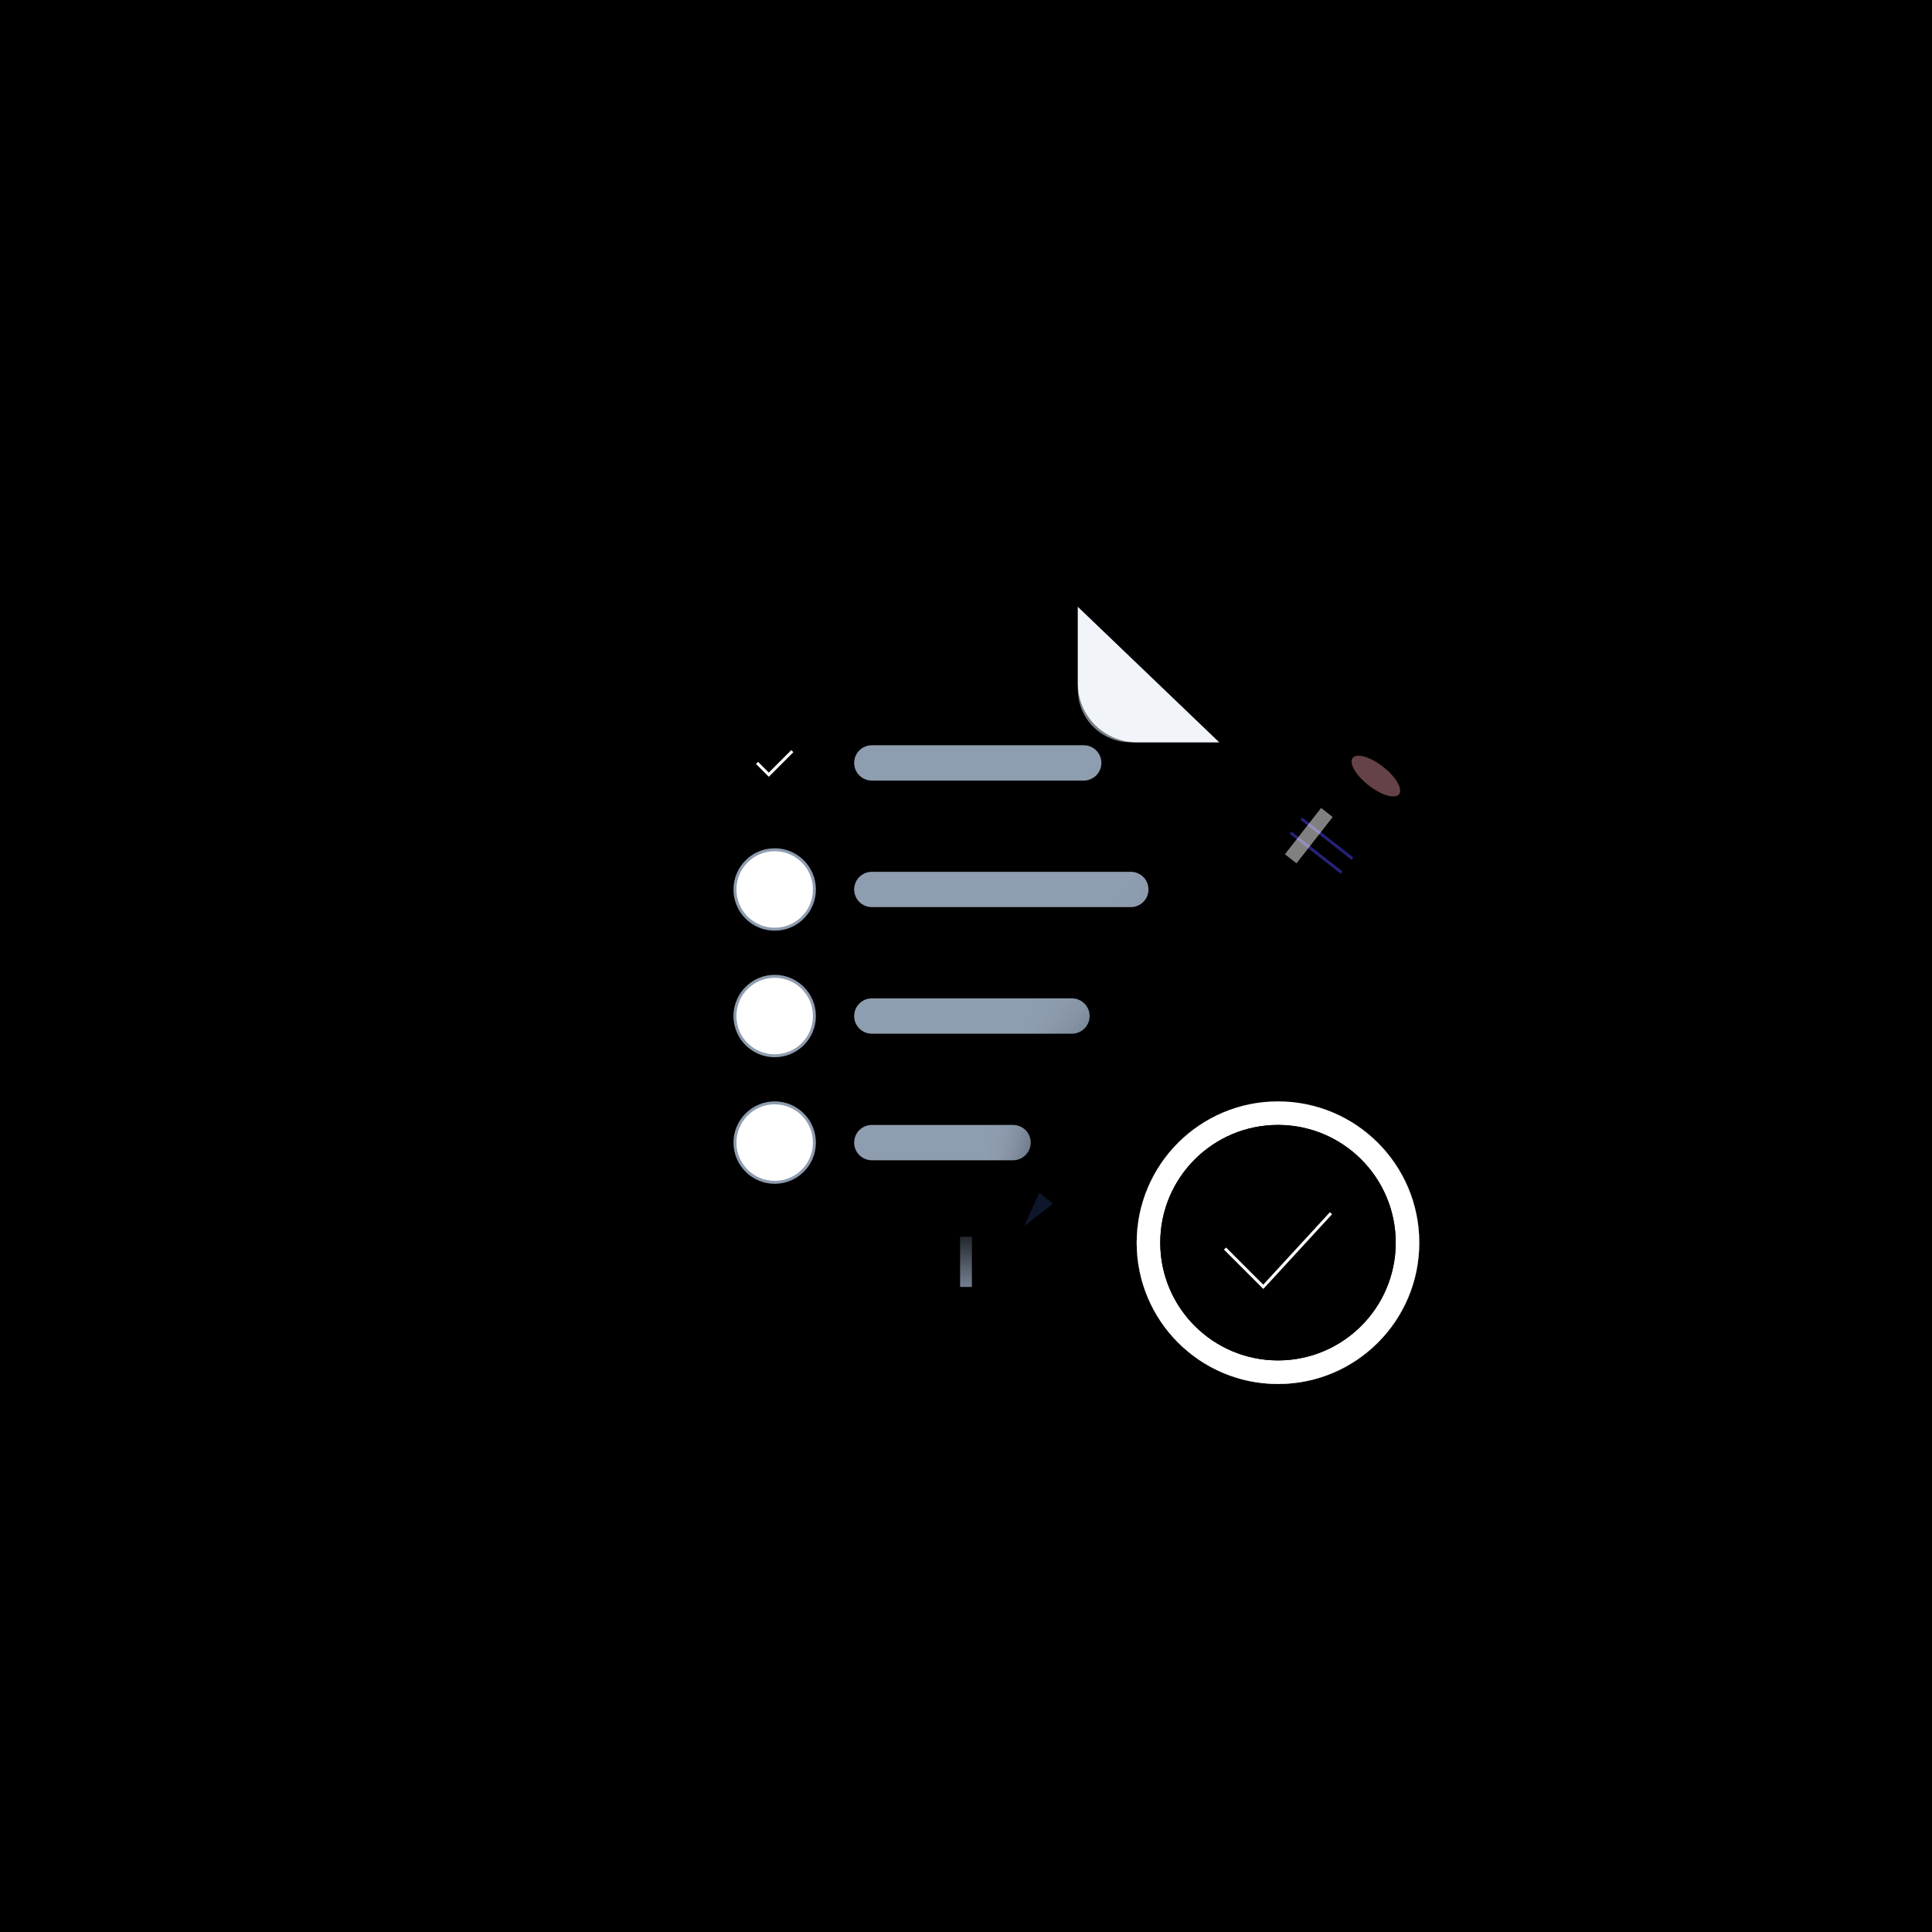
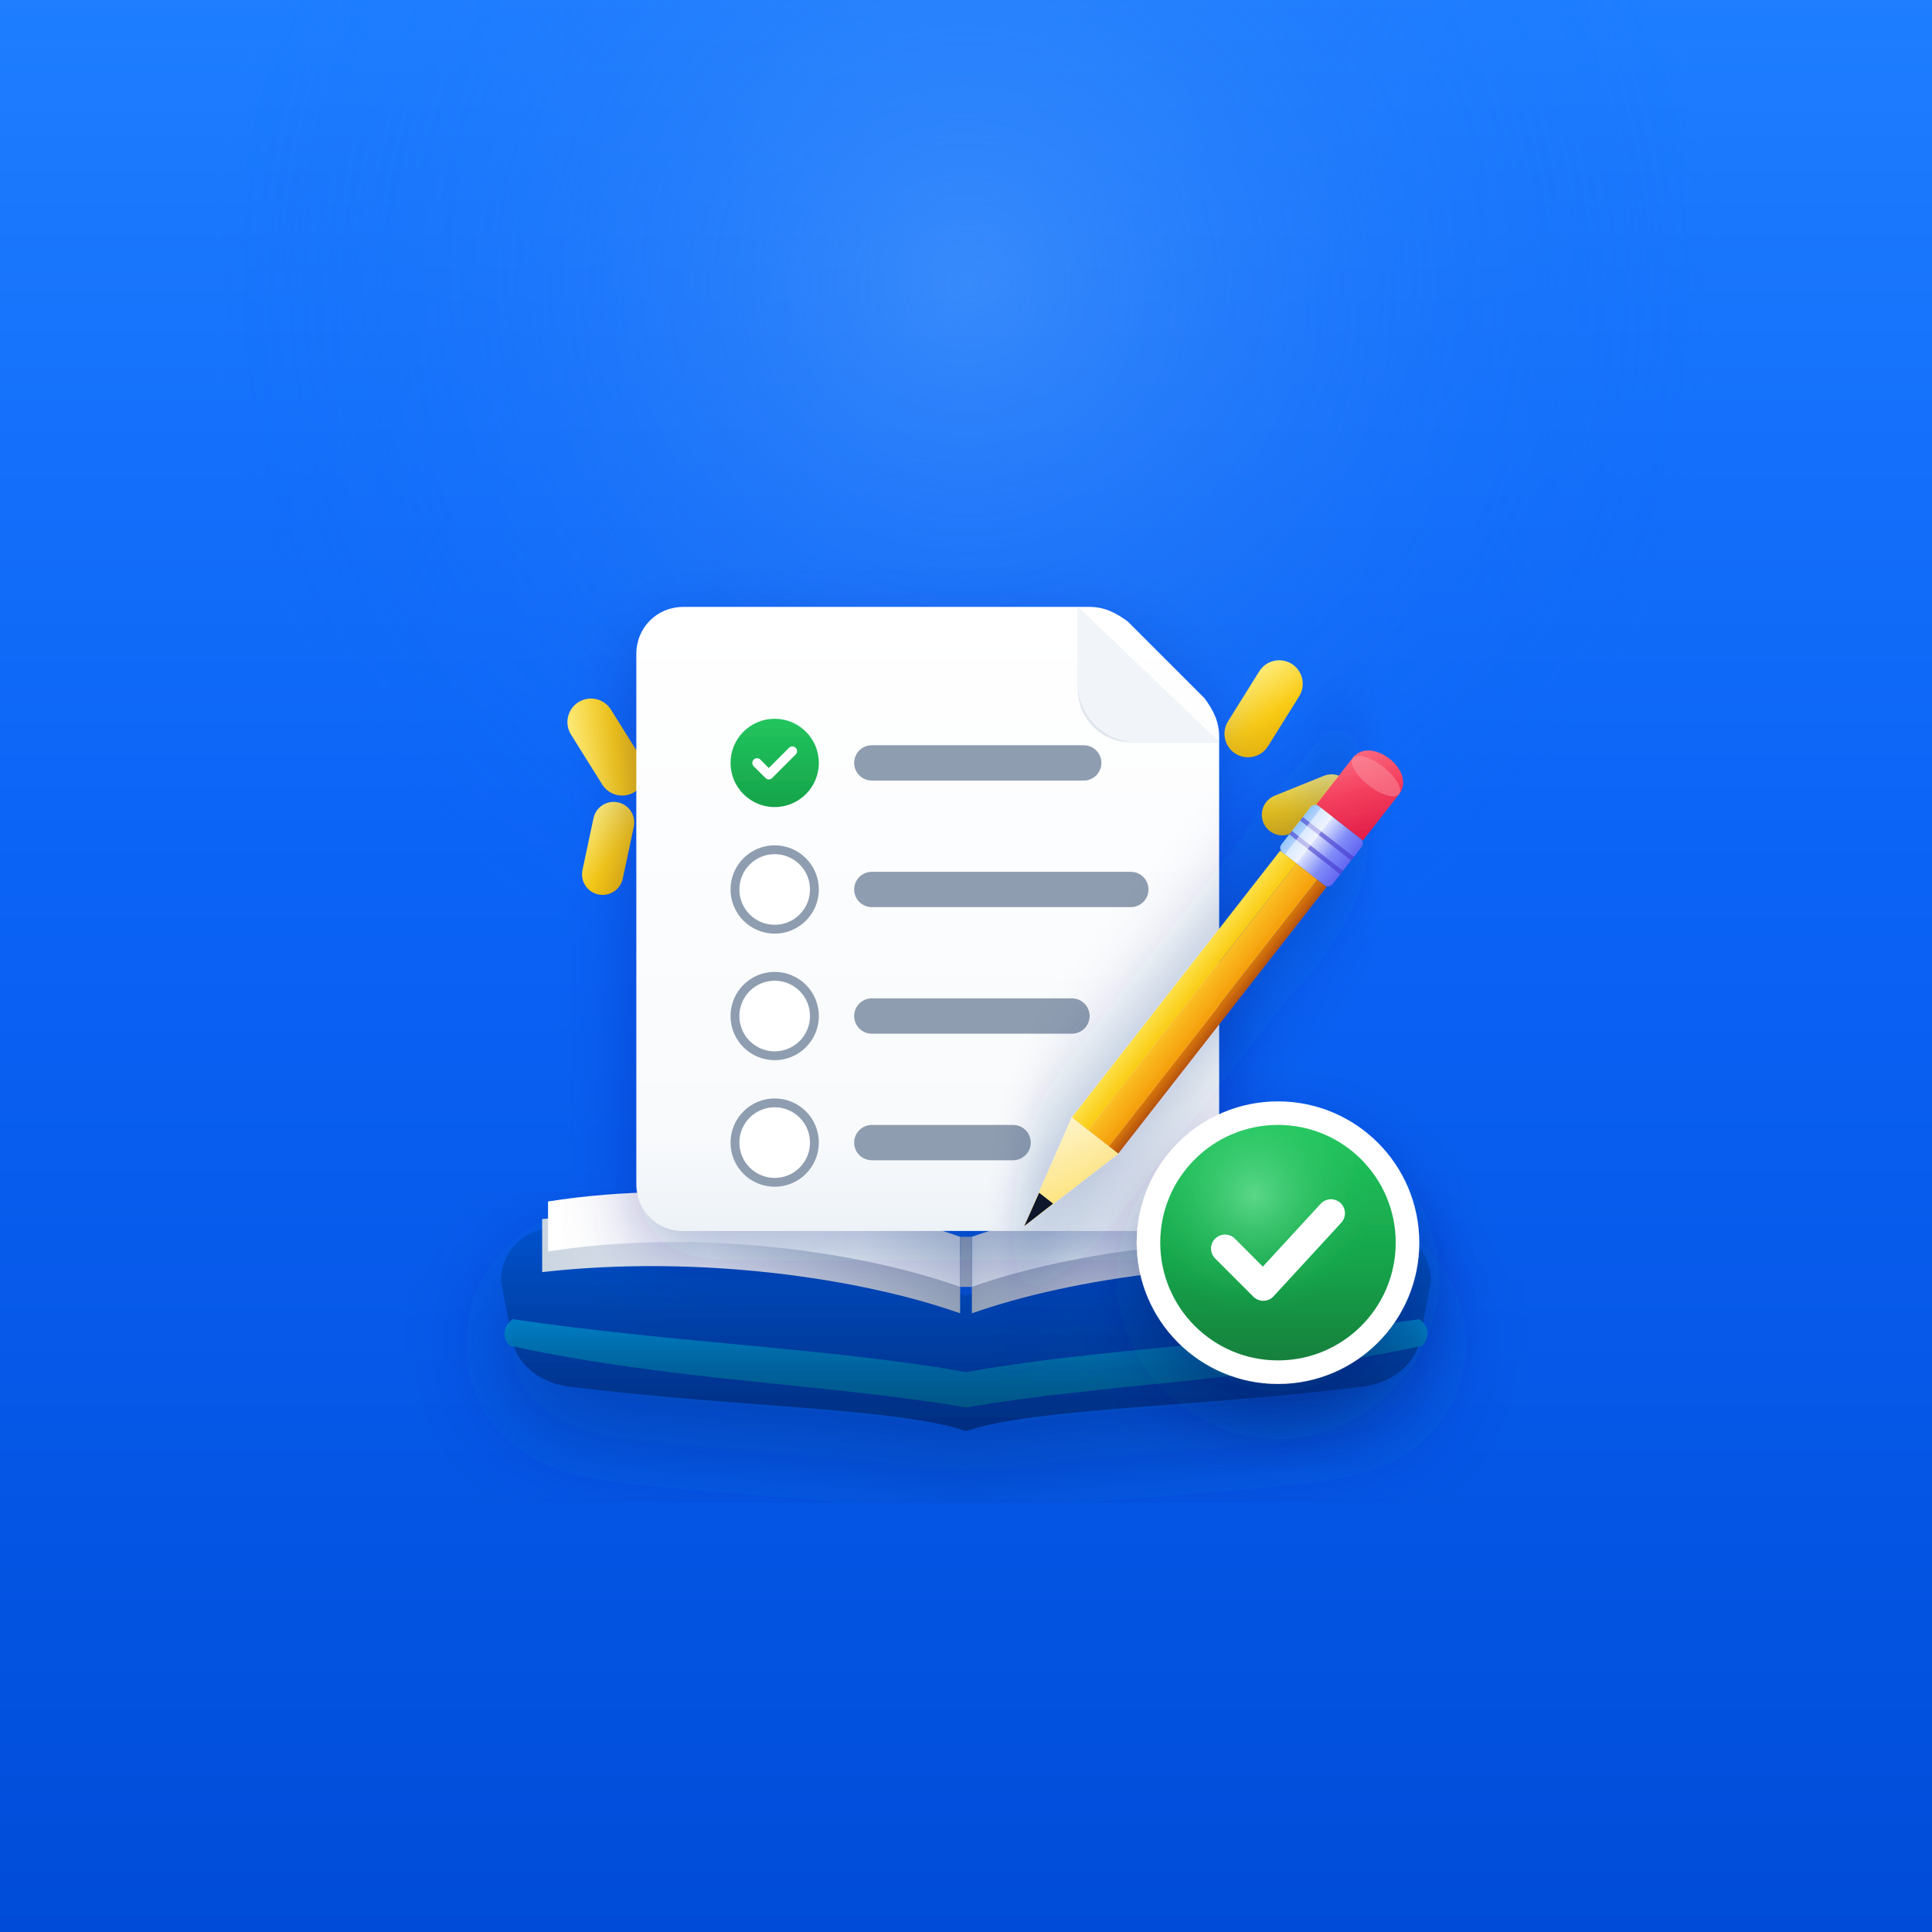
<svg xmlns="http://www.w3.org/2000/svg" viewBox="0 0 512 512" width="512" height="512">
  <defs>
    <linearGradient id="bgGrad" x1="50%" y1="0%" x2="50%" y2="100%">
-       <stop offset="0%" stopColor="#1e7eff" />
-       <stop offset="45%" stopColor="#0b63f6" />
-       <stop offset="100%" stopColor="#004cd8" />
+       <stop offset="0%" stop-color="#1e7eff" />
+       <stop offset="45%" stop-color="#0b63f6" />
+       <stop offset="100%" stop-color="#004cd8" />
    </linearGradient>
    <radialGradient id="topGlow" cx="50%" cy="15%" r="65%">
-       <stop offset="0%" stopColor="#60a5fa" stopOpacity="0.45" />
-       <stop offset="60%" stopColor="#0b63f6" stopOpacity="0" />
+       <stop offset="0%" stop-color="#60a5fa" stop-opacity="0.45" />
+       <stop offset="60%" stop-color="#0b63f6" stop-opacity="0" />
    </radialGradient>
    <filter id="softShadow" x="-20%" y="-20%" width="140%" height="150%">
-       <feDropShadow dx="0" dy="16" stdDeviation="16" floodColor="#002b80" floodOpacity="0.42" />
+       <feDropShadow dx="0" dy="16" stdDeviation="16" flood-color="#002b80" flood-opacity="0.42" />
    </filter>
    <filter id="badgeShadow" x="-30%" y="-30%" width="160%" height="160%">
-       <feDropShadow dx="0" dy="12" stdDeviation="12" floodColor="#00246b" floodOpacity="0.45" />
+       <feDropShadow dx="0" dy="12" stdDeviation="12" flood-color="#00246b" flood-opacity="0.45" />
    </filter>
    <filter id="paperShadow" x="-20%" y="-20%" width="140%" height="140%">
-       <feDropShadow dx="0" dy="10" stdDeviation="12" floodColor="#002b80" floodOpacity="0.3" />
+       <feDropShadow dx="0" dy="10" stdDeviation="12" flood-color="#002b80" flood-opacity="0.3" />
    </filter>
    <linearGradient id="paperGrad" x1="0%" y1="0%" x2="0%" y2="100%">
-       <stop offset="0%" stopColor="#ffffff" />
-       <stop offset="85%" stopColor="#f8fafc" />
-       <stop offset="100%" stopColor="#edf2f7" />
+       <stop offset="0%" stop-color="#ffffff" />
+       <stop offset="85%" stop-color="#f8fafc" />
+       <stop offset="100%" stop-color="#edf2f7" />
    </linearGradient>
    <linearGradient id="bookPageLeft" x1="100%" y1="50%" x2="0%" y2="50%">
-       <stop offset="0%" stopColor="#cbd5e1" />
-       <stop offset="25%" stopColor="#f1f5f9" />
-       <stop offset="100%" stopColor="#ffffff" />
+       <stop offset="0%" stop-color="#cbd5e1" />
+       <stop offset="25%" stop-color="#f1f5f9" />
+       <stop offset="100%" stop-color="#ffffff" />
    </linearGradient>
    <linearGradient id="bookPageRight" x1="0%" y1="50%" x2="100%" y2="50%">
-       <stop offset="0%" stopColor="#cbd5e1" />
-       <stop offset="25%" stopColor="#f1f5f9" />
-       <stop offset="100%" stopColor="#ffffff" />
+       <stop offset="0%" stop-color="#cbd5e1" />
+       <stop offset="25%" stop-color="#f1f5f9" />
+       <stop offset="100%" stop-color="#ffffff" />
    </linearGradient>
    <linearGradient id="bookUnderLeft" x1="100%" y1="50%" x2="0%" y2="50%">
-       <stop offset="0%" stopColor="#94a3b8" />
-       <stop offset="60%" stopColor="#e2e8f0" />
-       <stop offset="100%" stopColor="#cbd5e1" />
+       <stop offset="0%" stop-color="#94a3b8" />
+       <stop offset="60%" stop-color="#e2e8f0" />
+       <stop offset="100%" stop-color="#cbd5e1" />
    </linearGradient>
    <linearGradient id="bookUnderRight" x1="0%" y1="50%" x2="100%" y2="50%">
-       <stop offset="0%" stopColor="#94a3b8" />
-       <stop offset="60%" stopColor="#e2e8f0" />
-       <stop offset="100%" stopColor="#cbd5e1" />
+       <stop offset="0%" stop-color="#94a3b8" />
+       <stop offset="60%" stop-color="#e2e8f0" />
+       <stop offset="100%" stop-color="#cbd5e1" />
    </linearGradient>
    <linearGradient id="bookBaseRim" x1="0%" y1="0%" x2="0%" y2="100%">
-       <stop offset="0%" stopColor="#0284c7" />
-       <stop offset="50%" stopColor="#0369a1" />
-       <stop offset="100%" stopColor="#075985" />
+       <stop offset="0%" stop-color="#0284c7" />
+       <stop offset="50%" stop-color="#0369a1" />
+       <stop offset="100%" stop-color="#075985" />
    </linearGradient>
    <linearGradient id="bookBaseLip" x1="0%" y1="0%" x2="0%" y2="100%">
-       <stop offset="0%" stopColor="#0052cc" />
-       <stop offset="100%" stopColor="#002d80" />
+       <stop offset="0%" stop-color="#0052cc" />
+       <stop offset="100%" stop-color="#002d80" />
    </linearGradient>
    <linearGradient id="pencilEraser" x1="0%" y1="0%" x2="100%" y2="100%">
-       <stop offset="0%" stopColor="#fb7185" />
-       <stop offset="50%" stopColor="#f43f5e" />
-       <stop offset="100%" stopColor="#e11d48" />
+       <stop offset="0%" stop-color="#fb7185" />
+       <stop offset="50%" stop-color="#f43f5e" />
+       <stop offset="100%" stop-color="#e11d48" />
    </linearGradient>
    <linearGradient id="pencilMetalLight" x1="0%" y1="0%" x2="100%" y2="0%">
-       <stop offset="0%" stopColor="#93c5fd" />
-       <stop offset="35%" stopColor="#e0e7ff" />
-       <stop offset="70%" stopColor="#818cf8" />
-       <stop offset="100%" stopColor="#6366f1" />
+       <stop offset="0%" stop-color="#93c5fd" />
+       <stop offset="35%" stop-color="#e0e7ff" />
+       <stop offset="70%" stop-color="#818cf8" />
+       <stop offset="100%" stop-color="#6366f1" />
    </linearGradient>
    <linearGradient id="pencilFacet1" x1="0%" y1="0%" x2="100%" y2="0%">
-       <stop offset="0%" stopColor="#fde047" />
-       <stop offset="100%" stopColor="#facc15" />
+       <stop offset="0%" stop-color="#fde047" />
+       <stop offset="100%" stop-color="#facc15" />
    </linearGradient>
    <linearGradient id="pencilFacet2" x1="0%" y1="0%" x2="100%" y2="0%">
-       <stop offset="0%" stopColor="#fbbf24" />
-       <stop offset="100%" stopColor="#f59e0b" />
+       <stop offset="0%" stop-color="#fbbf24" />
+       <stop offset="100%" stop-color="#f59e0b" />
    </linearGradient>
    <linearGradient id="pencilFacet3" x1="0%" y1="0%" x2="100%" y2="0%">
-       <stop offset="0%" stopColor="#d97706" />
-       <stop offset="100%" stopColor="#b45309" />
+       <stop offset="0%" stop-color="#d97706" />
+       <stop offset="100%" stop-color="#b45309" />
    </linearGradient>
    <linearGradient id="pencilWood" x1="0%" y1="0%" x2="100%" y2="100%">
-       <stop offset="0%" stopColor="#fef3c7" />
-       <stop offset="60%" stopColor="#fde68a" />
-       <stop offset="100%" stopColor="#fcd34d" />
+       <stop offset="0%" stop-color="#fef3c7" />
+       <stop offset="60%" stop-color="#fde68a" />
+       <stop offset="100%" stop-color="#fcd34d" />
    </linearGradient>
    <linearGradient id="greenBadgeGrad" x1="0%" y1="0%" x2="0%" y2="100%">
-       <stop offset="0%" stopColor="#22c55e" />
-       <stop offset="60%" stopColor="#16a34a" />
-       <stop offset="100%" stopColor="#15803d" />
+       <stop offset="0%" stop-color="#22c55e" />
+       <stop offset="60%" stop-color="#16a34a" />
+       <stop offset="100%" stop-color="#15803d" />
    </linearGradient>
    <radialGradient id="greenBadgeGlow" cx="40%" cy="30%" r="50%">
-       <stop offset="0%" stopColor="#86efac" stopOpacity="0.6" />
-       <stop offset="100%" stopColor="#22c55e" stopOpacity="0" />
+       <stop offset="0%" stop-color="#86efac" stop-opacity="0.6" />
+       <stop offset="100%" stop-color="#22c55e" stop-opacity="0" />
    </radialGradient>
    <linearGradient id="miniGreenGrad" x1="0%" y1="0%" x2="0%" y2="100%">
-       <stop offset="0%" stopColor="#22c55e" />
-       <stop offset="100%" stopColor="#16a34a" />
+       <stop offset="0%" stop-color="#22c55e" />
+       <stop offset="100%" stop-color="#16a34a" />
    </linearGradient>
    <linearGradient id="sparkleGrad" x1="0%" y1="0%" x2="100%" y2="100%">
-       <stop offset="0%" stopColor="#fef08a" />
-       <stop offset="60%" stopColor="#facc15" />
-       <stop offset="100%" stopColor="#eab308" />
+       <stop offset="0%" stop-color="#fef08a" />
+       <stop offset="60%" stop-color="#facc15" />
+       <stop offset="100%" stop-color="#eab308" />
    </linearGradient>
  </defs>
  <rect width="512" height="512" rx="0" fill="url(#bgGrad)" />
  <rect width="512" height="512" rx="0" fill="url(#topGlow)" />
  <g transform="translate(256, 256) scale(0.78) translate(-256, -256)">
    <g transform="translate(136, 185) rotate(-32)">
      <rect x="-8" y="-22" width="16" height="36" rx="8" fill="url(#sparkleGrad)" />
    </g>
    <g transform="translate(134, 218) rotate(12)">
      <rect x="-7" y="-18" width="14" height="32" rx="7" fill="url(#sparkleGrad)" />
    </g>
    <g transform="translate(355, 172) rotate(32)">
      <rect x="-8" y="-22" width="16" height="36" rx="8" fill="url(#sparkleGrad)" />
    </g>
    <g transform="translate(370, 202) rotate(68)">
      <rect x="-7" y="-18" width="14" height="32" rx="7" fill="url(#sparkleGrad)" />
    </g>
    <g filter="url(#softShadow)">
      <path d="M 116 345          C 180 348 230 358 256 368          C 282 358 332 348 396 345          C 406 345 414 353 414 363          L 410 384          C 408 392 400 398 390 399          C 334 406 280 406 256 414          C 232 406 178 406 122 399          C 112 398 104 392 102 384          L 98 363          C 98 353 106 345 116 345 Z" fill="url(#bookBaseLip)" />
      <path d="M 102 376          C 156 384 212 386 256 394          C 300 386 356 384 410 376          C 413 378 414 382 411 385          C 356 397 302 398 256 406          C 210 398 156 397 101 385          C 98 382 99 378 102 376 Z" fill="url(#bookBaseRim)" opacity="0.9" />
      <path d="M 112 342 C 165 336 220 344 254 356 L 254 374 C 220 362 165 354 112 360 Z" fill="url(#bookUnderLeft)" />
      <path d="M 258 356 C 292 344 347 336 400 342 L 400 360 C 347 354 292 362 258 374 Z" fill="url(#bookUnderRight)" />
      <path d="M 114 336          C 165 328 220 336 254 348          L 254 365          C 220 353 165 345 114 353 Z" fill="url(#bookPageLeft)" />
      <path d="M 258 348          C 292 336 347 328 398 336          L 398 353          C 347 345 292 353 258 365 Z" fill="url(#bookPageRight)" />
      <path d="M 254 348 L 258 348 L 258 365 L 254 365 Z" fill="#94a3b8" />
    </g>
    <g filter="url(#paperShadow)">
      <path d="M 160 134          C 151 134 144 141 144 150          L 144 330          C 144 339 151 346 160 346          L 326 346          C 335 346 342 339 342 330          L 342 178          C 342 173 340 169 337 165          L 311 139          C 307 136 303 134 298 134          Z" fill="url(#paperGrad)" />
      <path d="M 294 134 L 294 162 C 294 172 302 180 312 180 L 342 180 Z" fill="#cbd5e1" opacity="0.6" />
      <path d="M 294 134 L 342 180 L 314 180 C 303 180 294 171 294 160 Z" fill="#f1f5f9" />
      <g transform="translate(176, 172)">
        <circle cx="15" cy="15" r="15" fill="url(#miniGreenGrad)" />
-         <path d="M 9 15 L 13 19 L 21 11" fill="none" stroke="#ffffff" strokeWidth="3.2" strokeLinecap="round" strokeLinejoin="round" />
+         <path d="M 9 15 L 13 19 L 21 11" fill="none" stroke="#ffffff" stroke-width="3.2" stroke-linecap="round" stroke-linejoin="round" />
        <rect x="42" y="9" width="84" height="12" rx="6" fill="#8e9daf" />
      </g>
      <g transform="translate(176, 215)">
-         <circle cx="15" cy="15" r="13.5" fill="#ffffff" stroke="#8e9daf" strokeWidth="3" />
+         <circle cx="15" cy="15" r="13.5" fill="#ffffff" stroke="#8e9daf" stroke-width="3" />
        <rect x="42" y="9" width="100" height="12" rx="6" fill="#8e9daf" />
      </g>
      <g transform="translate(176, 258)">
-         <circle cx="15" cy="15" r="13.5" fill="#ffffff" stroke="#8e9daf" strokeWidth="3" />
+         <circle cx="15" cy="15" r="13.5" fill="#ffffff" stroke="#8e9daf" stroke-width="3" />
        <rect x="42" y="9" width="80" height="12" rx="6" fill="#8e9daf" />
      </g>
      <g transform="translate(176, 301)">
-         <circle cx="15" cy="15" r="13.5" fill="#ffffff" stroke="#8e9daf" strokeWidth="3" />
+         <circle cx="15" cy="15" r="13.5" fill="#ffffff" stroke="#8e9daf" stroke-width="3" />
        <rect x="42" y="9" width="60" height="12" rx="6" fill="#8e9daf" />
      </g>
    </g>
    <g transform="translate(330, 275) rotate(38)" filter="url(#softShadow)">
      <g transform="translate(-16, -110)">
        <path d="M 6 4 C 6 -6 26 -6 26 4 L 26 24 L 6 24 Z" fill="url(#pencilEraser)" />
        <ellipse cx="16" cy="4" rx="10" ry="4" fill="#fda4af" opacity="0.4" />
        <rect x="5" y="24" width="22" height="20" rx="2" fill="url(#pencilMetalLight)" />
-         <line x1="5" y1="31" x2="27" y2="31" stroke="#4338ca" strokeWidth="1.5" opacity="0.6" />
-         <line x1="5" y1="37" x2="27" y2="37" stroke="#4338ca" strokeWidth="1.5" opacity="0.6" />
+         <line x1="5" y1="31" x2="27" y2="31" stroke="#4338ca" stroke-width="1.5" opacity="0.6" />
+         <line x1="5" y1="37" x2="27" y2="37" stroke="#4338ca" stroke-width="1.5" opacity="0.6" />
        <rect x="8" y="24" width="5" height="20" fill="#ffffff" opacity="0.5" />
        <rect x="6" y="44" width="7" height="115" fill="url(#pencilFacet1)" />
        <rect x="13" y="44" width="9" height="115" fill="url(#pencilFacet2)" />
        <rect x="22" y="44" width="4" height="115" fill="url(#pencilFacet3)" />
        <polygon points="6,159 26,159 16,198" fill="url(#pencilWood)" />
        <path d="M 6,159 Q 11,162 16,159 Q 21,162 26,159 L 16,198 Z" fill="url(#pencilWood)" />
        <polygon points="13,186 19,186 16,198" fill="#0f172a" />
      </g>
    </g>
    <g transform="translate(362, 350)" filter="url(#badgeShadow)">
      <circle cx="0" cy="0" r="48" fill="#ffffff" />
      <circle cx="0" cy="0" r="40" fill="url(#greenBadgeGrad)" />
      <circle cx="0" cy="0" r="40" fill="url(#greenBadgeGlow)" />
-       <path d="M -18 2 L -5 15 L 18 -10" fill="none" stroke="#ffffff" strokeWidth="9.5" strokeLinecap="round" strokeLinejoin="round" />
+       <path d="M -18 2 L -5 15 L 18 -10" fill="none" stroke="#ffffff" stroke-width="9.5" stroke-linecap="round" stroke-linejoin="round" />
    </g>
  </g>
</svg>
